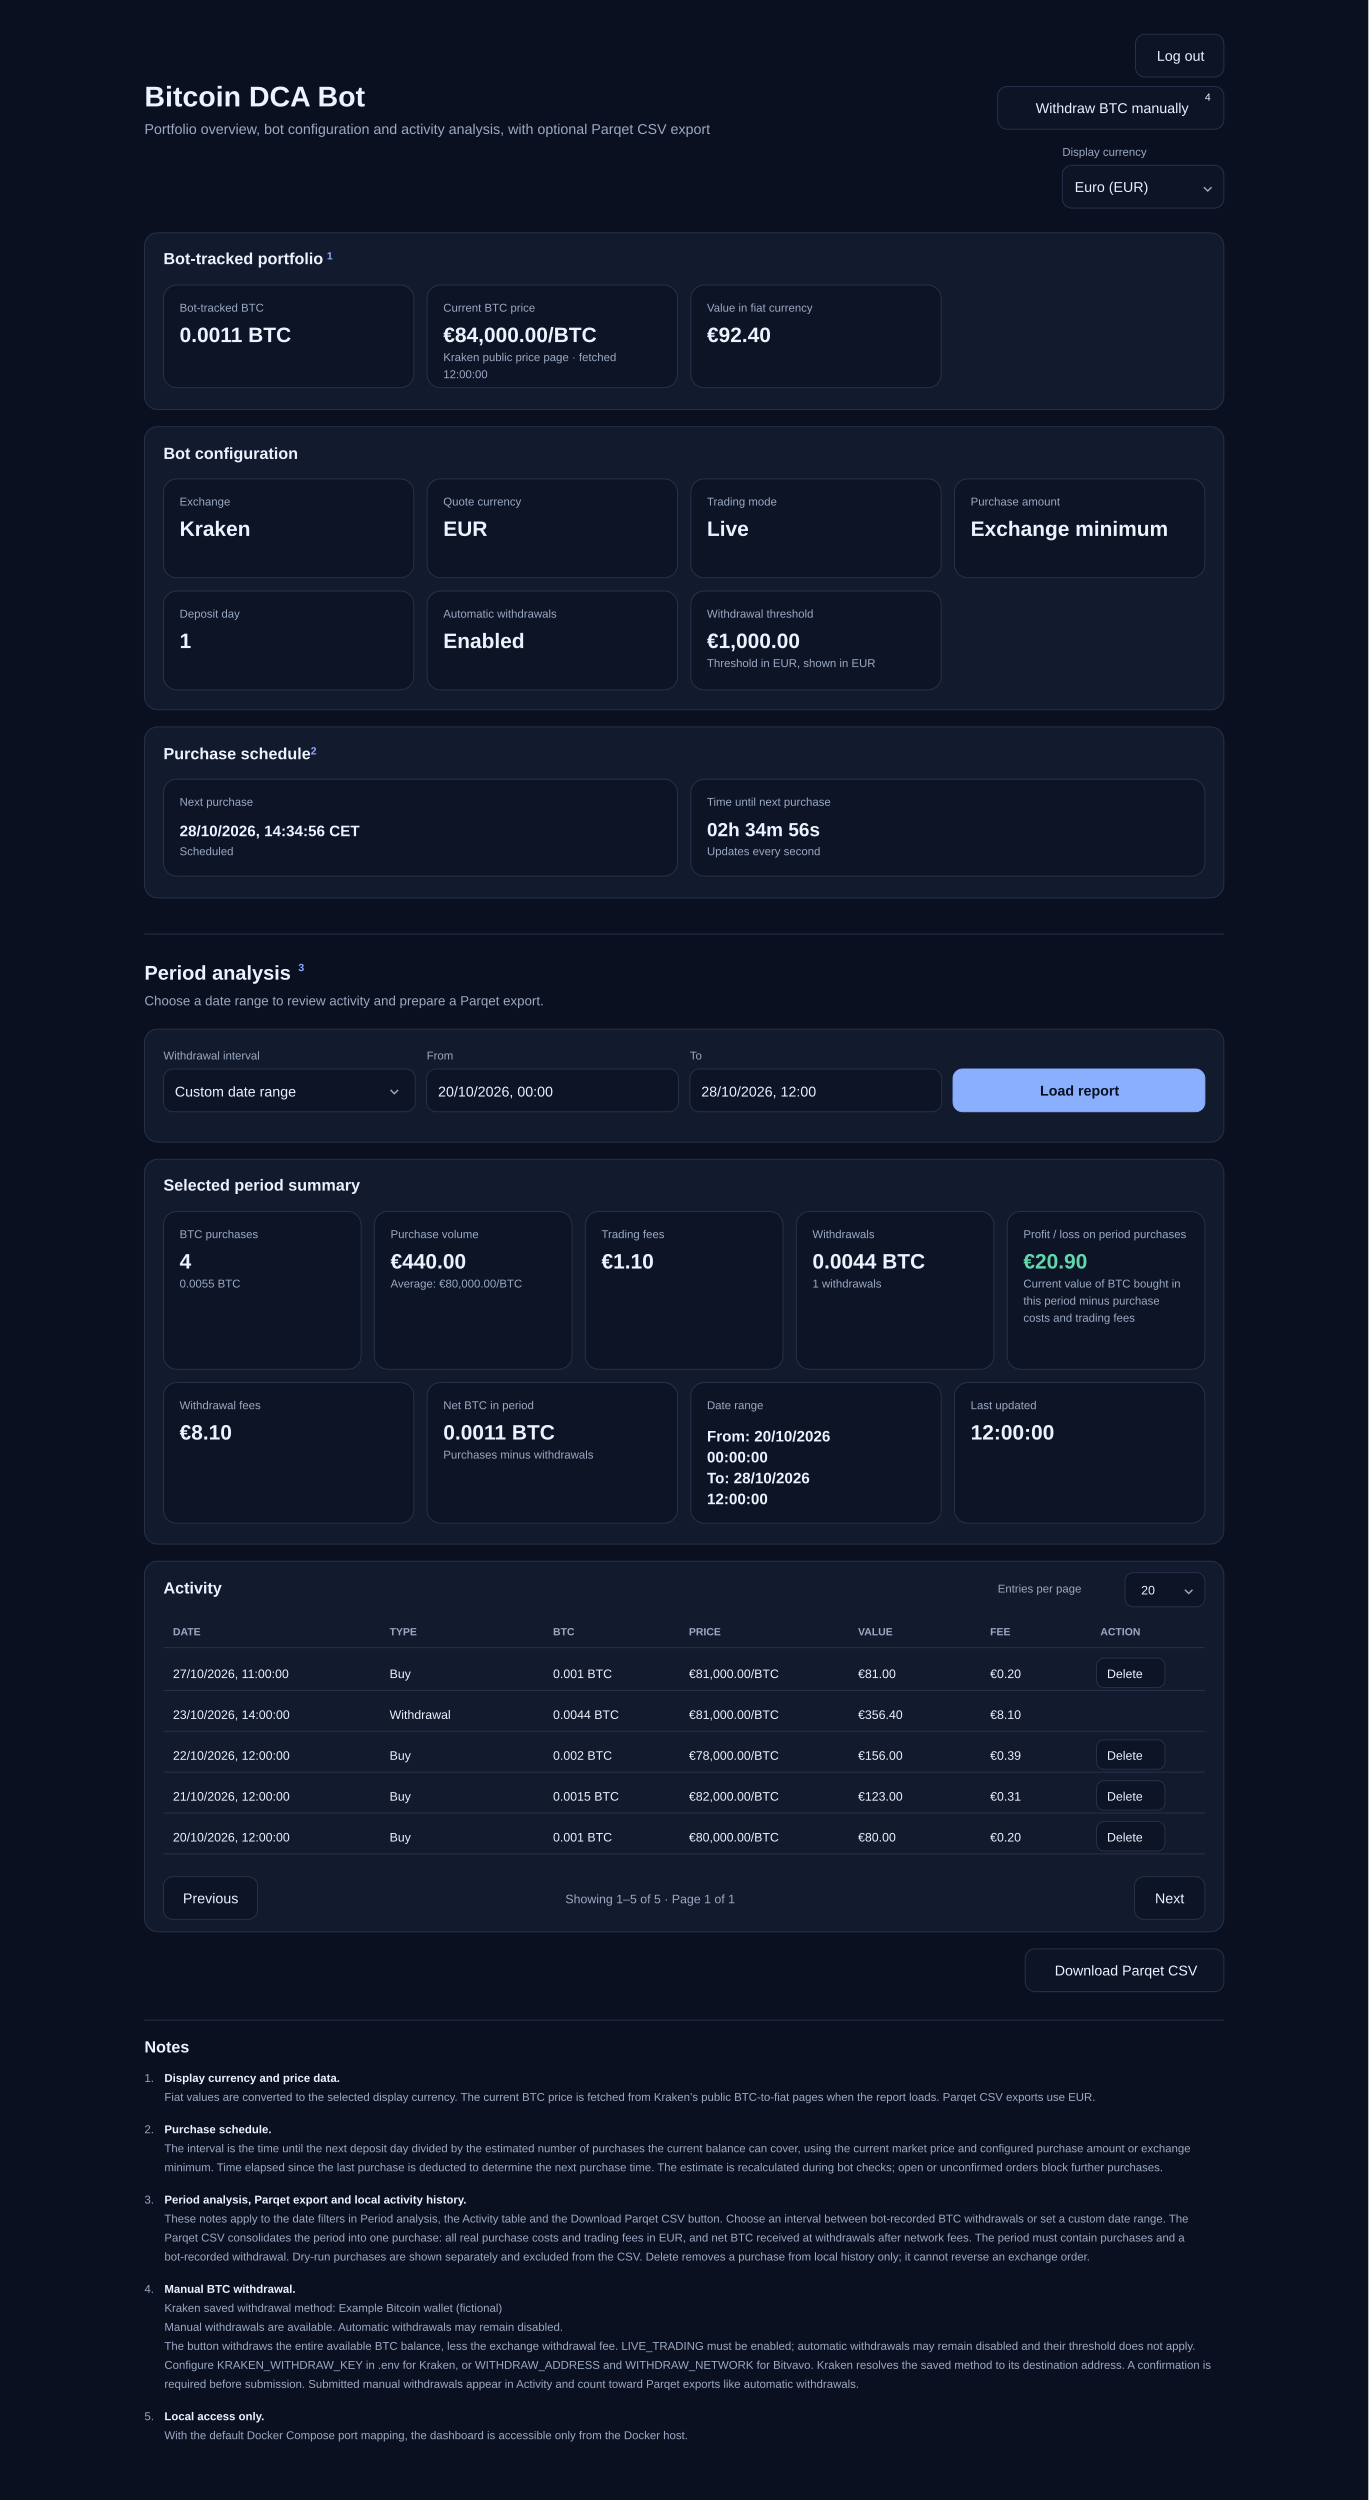
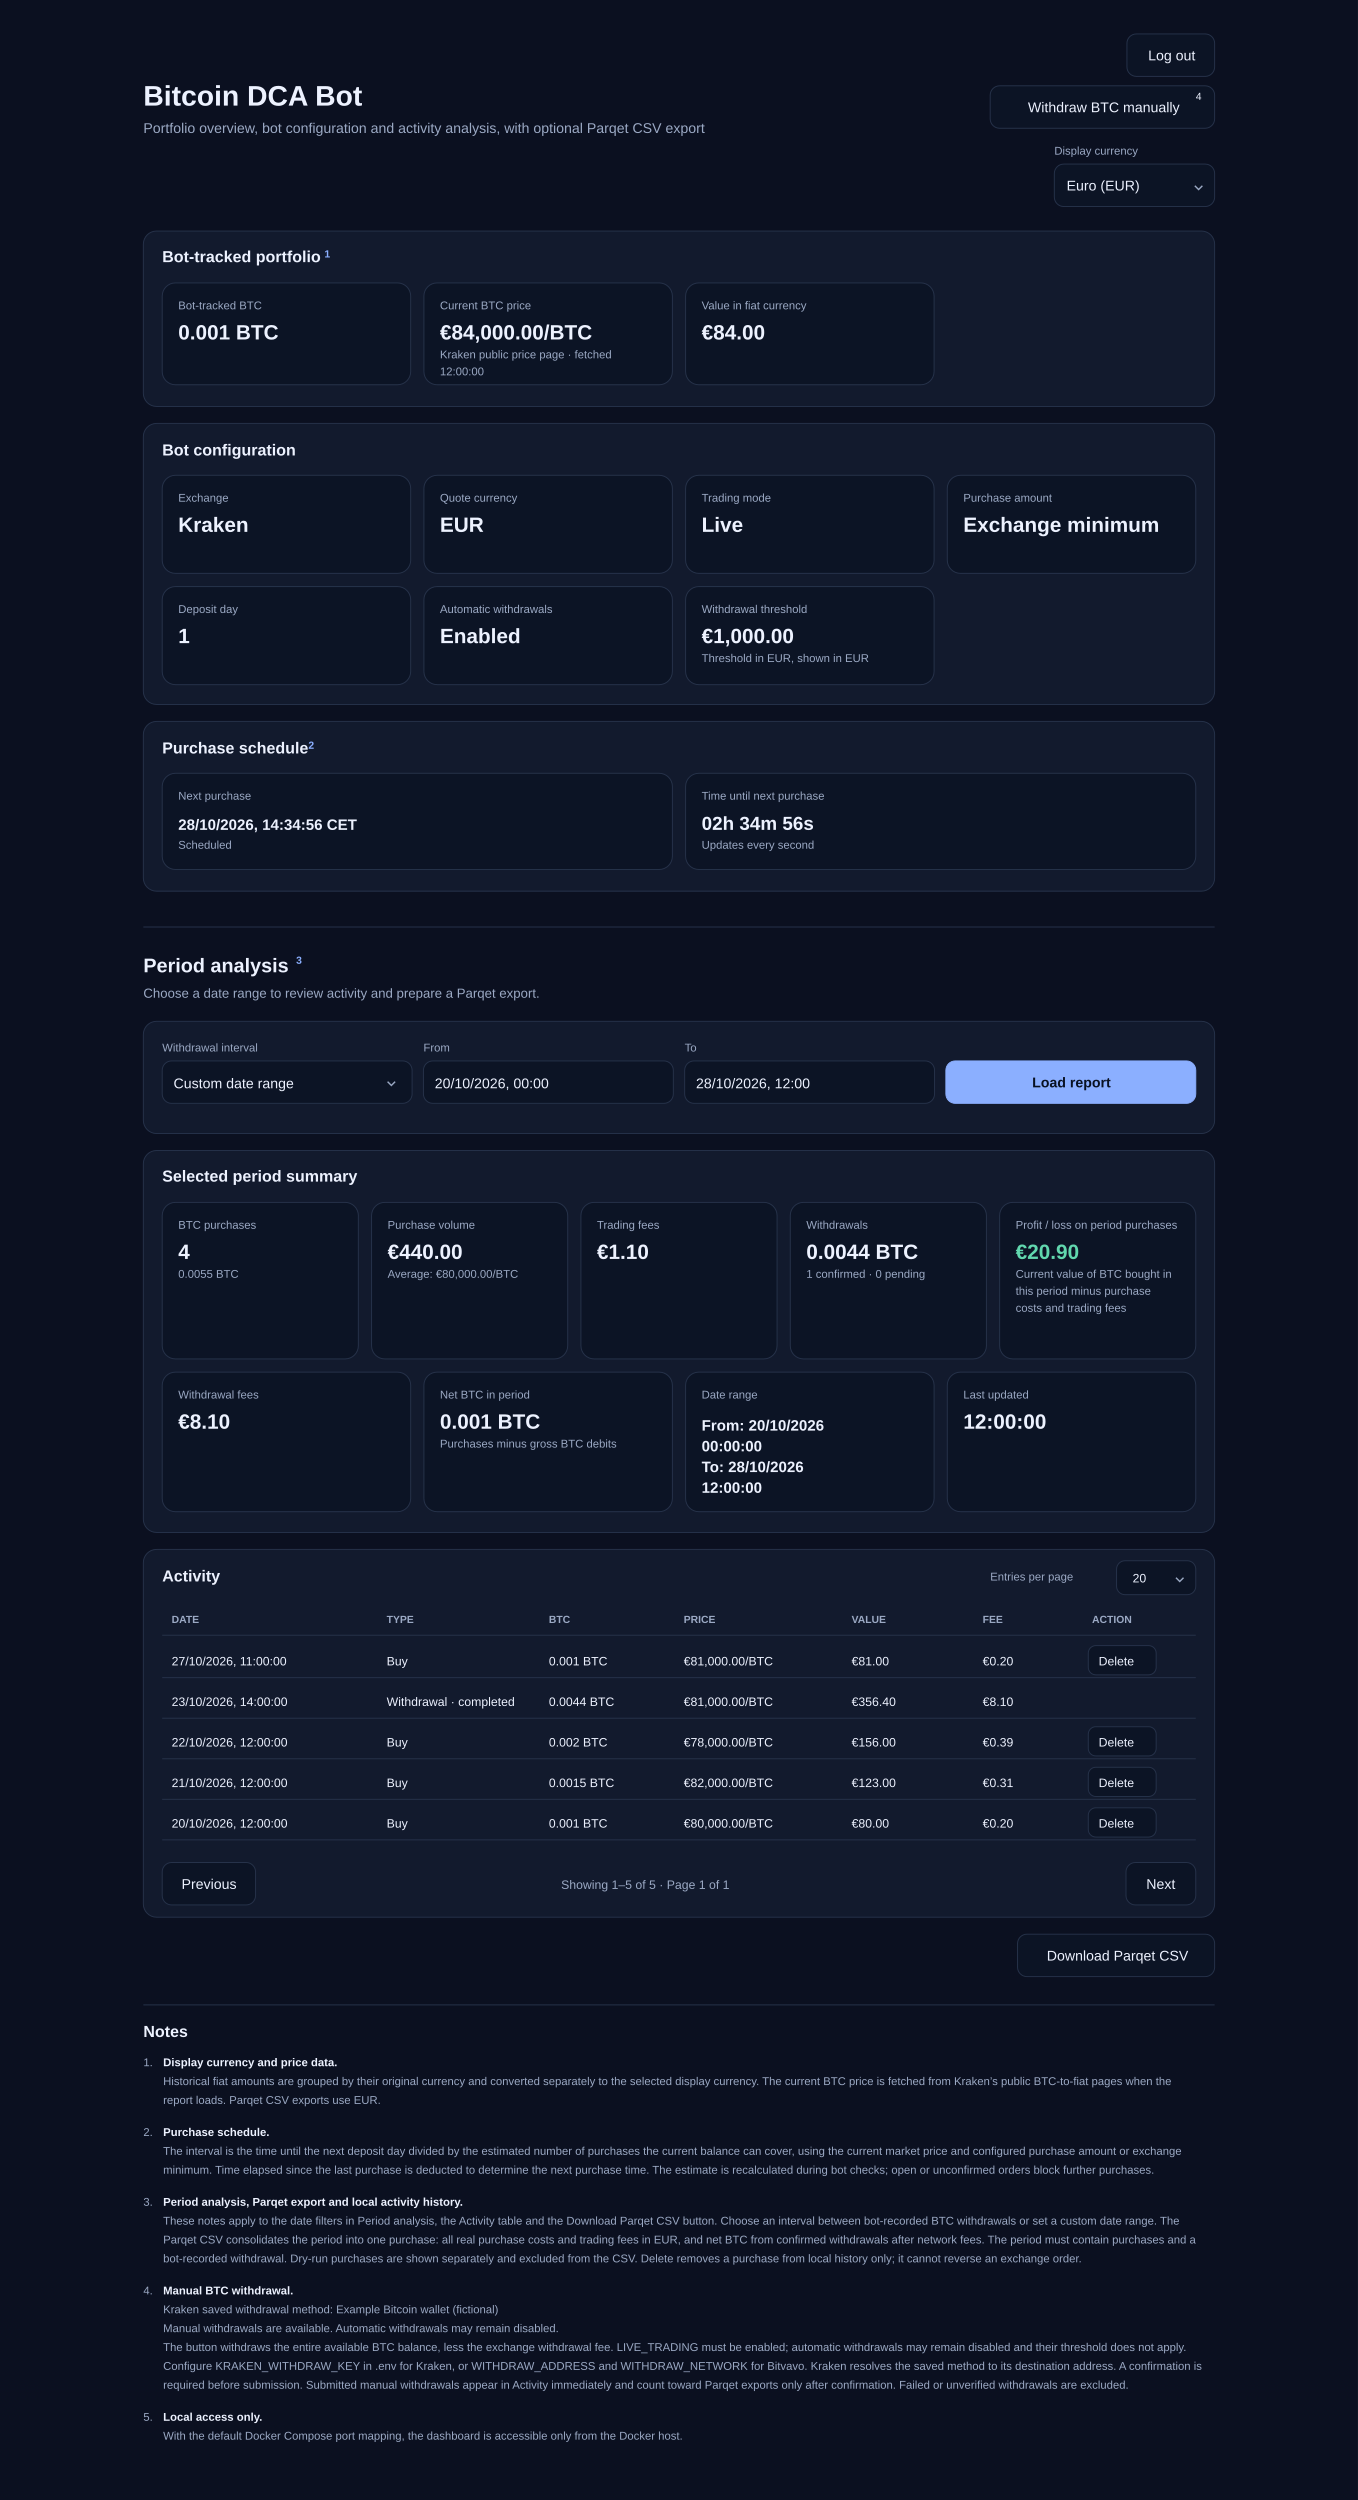
- <svg xmlns="http://www.w3.org/2000/svg" width="1440" height="2631" viewBox="0 0 1440 2631" role="img" aria-labelledby="title desc">
+ <svg xmlns="http://www.w3.org/2000/svg" width="1440" height="2651" viewBox="0 0 1440 2651" role="img" aria-labelledby="title desc">
  <style>text{font-family:Arial,Helvetica,sans-serif}</style>
-   <rect width="1440" height="2631" fill="#0b1020" />
+   <rect width="1440" height="2651" fill="#0b1020" />
  <text x="152" y="112" font-size="30" fill="#edf2ff" font-weight="700">Bitcoin DCA Bot</text>
  <text x="152" y="141" font-size="15" fill="#9ba9c4">Portfolio overview, bot configuration and activity analysis, with optional Parqet CSV export</text>
  <rect x="1195" y="36" width="93" height="45" rx="10" fill="#0c1425" stroke="#26324a" />
  <text x="1217.5" y="64" font-size="15" fill="#edf2ff">Log out</text>
  <rect x="1050" y="91" width="238" height="45" rx="10" fill="#0c1425" stroke="#26324a" />
  <text x="1090.0" y="119" font-size="15" fill="#edf2ff">Withdraw BTC manually</text>
  <text x="1268" y="106" font-size="11" fill="#edf2ff">4</text>
  <text x="1118" y="164" font-size="12" fill="#9ba9c4">Display currency</text>
  <rect x="1118" y="174" width="170" height="45" rx="10" fill="#0c1425" stroke="#26324a" />
  <text x="1131" y="202" font-size="15" fill="#edf2ff">Euro (EUR)</text>
  <path d="M1267 197l4 4 4-4" fill="none" stroke="#9ba9c4" stroke-width="1.5" />
  <rect x="152" y="245" width="1136" height="186" rx="14" fill="#121a2d" stroke="#26324a" />
  <text x="172" y="278" font-size="17" fill="#edf2ff" font-weight="700">Bot-tracked portfolio</text>
  <text x="344.0" y="273" font-size="11" fill="#8bafff" font-weight="700">1</text>
  <rect x="172.0" y="300" width="263.5" height="108" rx="14" fill="#0c1425" stroke="#26324a" />
  <text x="189.0" y="328" font-size="12" fill="#9ba9c4">Bot-tracked BTC</text>
-   <text x="189.0" y="360" font-size="22" fill="#edf2ff" font-weight="700">0.0011 BTC</text>
+   <text x="189.0" y="360" font-size="22" fill="#edf2ff" font-weight="700">0.001 BTC</text>
  <rect x="449.5" y="300" width="263.5" height="108" rx="14" fill="#0c1425" stroke="#26324a" />
  <text x="466.5" y="328" font-size="12" fill="#9ba9c4">Current BTC price</text>
  <text x="466.5" y="360" font-size="22" fill="#edf2ff" font-weight="700">€84,000.00/BTC</text>
  <text x="466.5" y="380" font-size="12" fill="#9ba9c4">Kraken public price page · fetched</text>
  <text x="466.5" y="398" font-size="12" fill="#9ba9c4">12:00:00</text>
  <rect x="727.0" y="300" width="263.5" height="108" rx="14" fill="#0c1425" stroke="#26324a" />
  <text x="744.0" y="328" font-size="12" fill="#9ba9c4">Value in fiat currency</text>
-   <text x="744.0" y="360" font-size="22" fill="#edf2ff" font-weight="700">€92.40</text>
+   <text x="744.0" y="360" font-size="22" fill="#edf2ff" font-weight="700">€84.00</text>
  <rect x="152" y="449" width="1136" height="298" rx="14" fill="#121a2d" stroke="#26324a" />
  <text x="172" y="483" font-size="17" fill="#edf2ff" font-weight="700">Bot configuration</text>
  <rect x="172.0" y="504" width="263.5" height="104" rx="14" fill="#0c1425" stroke="#26324a" />
  <text x="189.0" y="532" font-size="12" fill="#9ba9c4">Exchange</text>
  <text x="189.0" y="564" font-size="22" fill="#edf2ff" font-weight="700">Kraken</text>
  <rect x="449.5" y="504" width="263.5" height="104" rx="14" fill="#0c1425" stroke="#26324a" />
  <text x="466.5" y="532" font-size="12" fill="#9ba9c4">Quote currency</text>
  <text x="466.5" y="564" font-size="22" fill="#edf2ff" font-weight="700">EUR</text>
  <rect x="727.0" y="504" width="263.5" height="104" rx="14" fill="#0c1425" stroke="#26324a" />
  <text x="744.0" y="532" font-size="12" fill="#9ba9c4">Trading mode</text>
  <text x="744.0" y="564" font-size="22" fill="#edf2ff" font-weight="700">Live</text>
  <rect x="1004.5" y="504" width="263.5" height="104" rx="14" fill="#0c1425" stroke="#26324a" />
  <text x="1021.5" y="532" font-size="12" fill="#9ba9c4">Purchase amount</text>
  <text x="1021.5" y="564" font-size="22" fill="#edf2ff" font-weight="700">Exchange minimum</text>
  <rect x="172.0" y="622" width="263.5" height="104" rx="14" fill="#0c1425" stroke="#26324a" />
  <text x="189.0" y="650" font-size="12" fill="#9ba9c4">Deposit day</text>
  <text x="189.0" y="682" font-size="22" fill="#edf2ff" font-weight="700">1</text>
  <rect x="449.5" y="622" width="263.5" height="104" rx="14" fill="#0c1425" stroke="#26324a" />
  <text x="466.5" y="650" font-size="12" fill="#9ba9c4">Automatic withdrawals</text>
  <text x="466.5" y="682" font-size="22" fill="#edf2ff" font-weight="700">Enabled</text>
  <rect x="727.0" y="622" width="263.5" height="104" rx="14" fill="#0c1425" stroke="#26324a" />
  <text x="744.0" y="650" font-size="12" fill="#9ba9c4">Withdrawal threshold</text>
  <text x="744.0" y="682" font-size="22" fill="#edf2ff" font-weight="700">€1,000.00</text>
  <text x="744.0" y="702" font-size="12" fill="#9ba9c4">Threshold in EUR, shown in EUR</text>
  <rect x="152" y="765" width="1136" height="180" rx="14" fill="#121a2d" stroke="#26324a" />
  <text x="172" y="799" font-size="17" fill="#edf2ff" font-weight="700">Purchase schedule</text>
  <text x="327.0" y="794" font-size="11" fill="#8bafff" font-weight="700">2</text>
  <rect x="172.0" y="820" width="541.0" height="102" rx="14" fill="#0c1425" stroke="#26324a" />
  <text x="189.0" y="848" font-size="12" fill="#9ba9c4">Next purchase</text>
  <text x="189.0" y="880" font-size="16" fill="#edf2ff" font-weight="700">28/10/2026, 14:34:56 CET</text>
  <text x="189.0" y="900" font-size="12" fill="#9ba9c4">Scheduled</text>
  <rect x="727.0" y="820" width="541.0" height="102" rx="14" fill="#0c1425" stroke="#26324a" />
  <text x="744.0" y="848" font-size="12" fill="#9ba9c4">Time until next purchase</text>
  <text x="744.0" y="880" font-size="20" fill="#edf2ff" font-weight="700">02h 34m 56s</text>
  <text x="744.0" y="900" font-size="12" fill="#9ba9c4">Updates every second</text>
  <path d="M152 983H1288" stroke="#26324a" />
  <text x="152" y="1031" font-size="21" fill="#edf2ff" font-weight="700">Period analysis</text>
  <text x="314.0" y="1022" font-size="11" fill="#8bafff" font-weight="700">3</text>
  <text x="152" y="1058" font-size="14" fill="#9ba9c4">Choose a date range to review activity and prepare a Parqet export.</text>
  <rect x="152" y="1083" width="1136" height="119" rx="14" fill="#121a2d" stroke="#26324a" />
  <text x="172" y="1115" font-size="12" fill="#9ba9c4">Withdrawal interval</text>
  <rect x="172" y="1125" width="265" height="45" rx="10" fill="#0c1425" stroke="#26324a" />
  <text x="184" y="1154" font-size="15" fill="#edf2ff">Custom date range</text>
  <text x="449" y="1115" font-size="12" fill="#9ba9c4">From</text>
  <rect x="449" y="1125" width="265" height="45" rx="10" fill="#0c1425" stroke="#26324a" />
  <text x="461" y="1154" font-size="15" fill="#edf2ff">20/10/2026, 00:00</text>
  <text x="726" y="1115" font-size="12" fill="#9ba9c4">To</text>
  <rect x="726" y="1125" width="265" height="45" rx="10" fill="#0c1425" stroke="#26324a" />
  <text x="738" y="1154" font-size="15" fill="#edf2ff">28/10/2026, 12:00</text>
  <path d="M411 1147l4 4 4-4" fill="none" stroke="#9ba9c4" stroke-width="1.5" />
  <rect x="1003" y="1125" width="265" height="45" rx="10" fill="#8bafff" stroke="#8bafff" />
  <text x="1094.5" y="1153" font-size="15" fill="#081122" font-weight="700">Load report</text>
  <rect x="152" y="1220" width="1136" height="405" rx="14" fill="#121a2d" stroke="#26324a" />
  <text x="172" y="1253" font-size="17" fill="#edf2ff" font-weight="700">Selected period summary</text>
  <rect x="172.0" y="1275" width="208.0" height="166" rx="14" fill="#0c1425" stroke="#26324a" />
  <text x="189.0" y="1303" font-size="12" fill="#9ba9c4">BTC purchases</text>
  <text x="189.0" y="1335" font-size="22" fill="#edf2ff" font-weight="700">4</text>
  <text x="189.0" y="1355" font-size="12" fill="#9ba9c4">0.0055 BTC</text>
  <rect x="394.0" y="1275" width="208.0" height="166" rx="14" fill="#0c1425" stroke="#26324a" />
  <text x="411.0" y="1303" font-size="12" fill="#9ba9c4">Purchase volume</text>
  <text x="411.0" y="1335" font-size="22" fill="#edf2ff" font-weight="700">€440.00</text>
  <text x="411.0" y="1355" font-size="12" fill="#9ba9c4">Average: €80,000.00/BTC</text>
  <rect x="616.0" y="1275" width="208.0" height="166" rx="14" fill="#0c1425" stroke="#26324a" />
  <text x="633.0" y="1303" font-size="12" fill="#9ba9c4">Trading fees</text>
  <text x="633.0" y="1335" font-size="22" fill="#edf2ff" font-weight="700">€1.10</text>
  <rect x="838.0" y="1275" width="208.0" height="166" rx="14" fill="#0c1425" stroke="#26324a" />
  <text x="855.0" y="1303" font-size="12" fill="#9ba9c4">Withdrawals</text>
  <text x="855.0" y="1335" font-size="22" fill="#edf2ff" font-weight="700">0.0044 BTC</text>
-   <text x="855.0" y="1355" font-size="12" fill="#9ba9c4">1 withdrawals</text>
+   <text x="855.0" y="1355" font-size="12" fill="#9ba9c4">1 confirmed · 0 pending</text>
  <rect x="1060.0" y="1275" width="208.0" height="166" rx="14" fill="#0c1425" stroke="#26324a" />
  <text x="1077.0" y="1303" font-size="12" fill="#9ba9c4">Profit / loss on period purchases</text>
  <text x="1077.0" y="1335" font-size="22" fill="#61d7ae" font-weight="700">€20.90</text>
  <text x="1077.0" y="1355" font-size="12" fill="#9ba9c4">Current value of BTC bought in</text>
  <text x="1077.0" y="1373" font-size="12" fill="#9ba9c4">this period minus purchase</text>
  <text x="1077.0" y="1391" font-size="12" fill="#9ba9c4">costs and trading fees</text>
  <rect x="172.0" y="1455" width="263.5" height="148" rx="14" fill="#0c1425" stroke="#26324a" />
  <text x="189.0" y="1483" font-size="12" fill="#9ba9c4">Withdrawal fees</text>
  <text x="189.0" y="1515" font-size="22" fill="#edf2ff" font-weight="700">€8.10</text>
  <rect x="449.5" y="1455" width="263.5" height="148" rx="14" fill="#0c1425" stroke="#26324a" />
  <text x="466.5" y="1483" font-size="12" fill="#9ba9c4">Net BTC in period</text>
-   <text x="466.5" y="1515" font-size="22" fill="#edf2ff" font-weight="700">0.0011 BTC</text>
-   <text x="466.5" y="1535" font-size="12" fill="#9ba9c4">Purchases minus withdrawals</text>
+   <text x="466.5" y="1515" font-size="22" fill="#edf2ff" font-weight="700">0.001 BTC</text>
+   <text x="466.5" y="1535" font-size="12" fill="#9ba9c4">Purchases minus gross BTC debits</text>
  <rect x="727.0" y="1455" width="263.5" height="148" rx="14" fill="#0c1425" stroke="#26324a" />
  <text x="744.0" y="1483" font-size="12" fill="#9ba9c4">Date range</text>
  <text x="744.0" y="1517" font-size="16" fill="#edf2ff" font-weight="700">From: 20/10/2026</text>
  <text x="744.0" y="1539" font-size="16" fill="#edf2ff" font-weight="700">00:00:00</text>
  <text x="744.0" y="1561" font-size="16" fill="#edf2ff" font-weight="700">To: 28/10/2026</text>
  <text x="744.0" y="1583" font-size="16" fill="#edf2ff" font-weight="700">12:00:00</text>
  <rect x="1004.5" y="1455" width="263.5" height="148" rx="14" fill="#0c1425" stroke="#26324a" />
  <text x="1021.5" y="1483" font-size="12" fill="#9ba9c4">Last updated</text>
  <text x="1021.5" y="1515" font-size="22" fill="#edf2ff" font-weight="700">12:00:00</text>
  <rect x="152" y="1643" width="1136" height="390" rx="14" fill="#121a2d" stroke="#26324a" />
  <text x="172" y="1677" font-size="17" fill="#edf2ff" font-weight="700">Activity</text>
  <text x="1050" y="1676" font-size="12" fill="#9ba9c4">Entries per page</text>
  <rect x="1184" y="1655" width="84" height="36" rx="9" fill="#0c1425" stroke="#26324a" />
  <text x="1201" y="1678" font-size="13" fill="#edf2ff">20</text>
  <path d="M1247 1673l4 4 4-4" fill="none" stroke="#9ba9c4" stroke-width="1.5" />
  <text x="182" y="1721" font-size="11" fill="#9ba9c4" font-weight="700">DATE</text>
  <text x="410" y="1721" font-size="11" fill="#9ba9c4" font-weight="700">TYPE</text>
  <text x="582" y="1721" font-size="11" fill="#9ba9c4" font-weight="700">BTC</text>
  <text x="725" y="1721" font-size="11" fill="#9ba9c4" font-weight="700">PRICE</text>
  <text x="903" y="1721" font-size="11" fill="#9ba9c4" font-weight="700">VALUE</text>
  <text x="1042" y="1721" font-size="11" fill="#9ba9c4" font-weight="700">FEE</text>
  <text x="1158" y="1721" font-size="11" fill="#9ba9c4" font-weight="700">ACTION</text>
  <path d="M172 1734H1268" stroke="#26324a" />
  <text x="182" y="1766" font-size="13" fill="#edf2ff">27/10/2026, 11:00:00</text>
  <text x="410" y="1766" font-size="13" fill="#edf2ff">Buy</text>
  <text x="582" y="1766" font-size="13" fill="#edf2ff">0.001 BTC</text>
  <text x="725" y="1766" font-size="13" fill="#edf2ff">€81,000.00/BTC</text>
  <text x="903" y="1766" font-size="13" fill="#edf2ff">€81.00</text>
  <text x="1042" y="1766" font-size="13" fill="#edf2ff">€0.20</text>
  <rect x="1154" y="1745" width="72" height="31" rx="8" fill="#0c1425" stroke="#26324a" />
  <text x="1165" y="1766" font-size="13" fill="#edf2ff">Delete</text>
  <path d="M172 1779H1268" stroke="#26324a" />
  <text x="182" y="1809" font-size="13" fill="#edf2ff">23/10/2026, 14:00:00</text>
-   <text x="410" y="1809" font-size="13" fill="#edf2ff">Withdrawal</text>
+   <text x="410" y="1809" font-size="13" fill="#edf2ff">Withdrawal · completed</text>
  <text x="582" y="1809" font-size="13" fill="#edf2ff">0.0044 BTC</text>
  <text x="725" y="1809" font-size="13" fill="#edf2ff">€81,000.00/BTC</text>
  <text x="903" y="1809" font-size="13" fill="#edf2ff">€356.40</text>
  <text x="1042" y="1809" font-size="13" fill="#edf2ff">€8.10</text>
  <text x="1158" y="1809" font-size="13" fill="#edf2ff" />
  <path d="M172 1822H1268" stroke="#26324a" />
  <text x="182" y="1852" font-size="13" fill="#edf2ff">22/10/2026, 12:00:00</text>
  <text x="410" y="1852" font-size="13" fill="#edf2ff">Buy</text>
  <text x="582" y="1852" font-size="13" fill="#edf2ff">0.002 BTC</text>
  <text x="725" y="1852" font-size="13" fill="#edf2ff">€78,000.00/BTC</text>
  <text x="903" y="1852" font-size="13" fill="#edf2ff">€156.00</text>
  <text x="1042" y="1852" font-size="13" fill="#edf2ff">€0.39</text>
  <rect x="1154" y="1831" width="72" height="31" rx="8" fill="#0c1425" stroke="#26324a" />
  <text x="1165" y="1852" font-size="13" fill="#edf2ff">Delete</text>
  <path d="M172 1865H1268" stroke="#26324a" />
  <text x="182" y="1895" font-size="13" fill="#edf2ff">21/10/2026, 12:00:00</text>
  <text x="410" y="1895" font-size="13" fill="#edf2ff">Buy</text>
  <text x="582" y="1895" font-size="13" fill="#edf2ff">0.0015 BTC</text>
  <text x="725" y="1895" font-size="13" fill="#edf2ff">€82,000.00/BTC</text>
  <text x="903" y="1895" font-size="13" fill="#edf2ff">€123.00</text>
  <text x="1042" y="1895" font-size="13" fill="#edf2ff">€0.31</text>
  <rect x="1154" y="1874" width="72" height="31" rx="8" fill="#0c1425" stroke="#26324a" />
  <text x="1165" y="1895" font-size="13" fill="#edf2ff">Delete</text>
  <path d="M172 1908H1268" stroke="#26324a" />
  <text x="182" y="1938" font-size="13" fill="#edf2ff">20/10/2026, 12:00:00</text>
  <text x="410" y="1938" font-size="13" fill="#edf2ff">Buy</text>
  <text x="582" y="1938" font-size="13" fill="#edf2ff">0.001 BTC</text>
  <text x="725" y="1938" font-size="13" fill="#edf2ff">€80,000.00/BTC</text>
  <text x="903" y="1938" font-size="13" fill="#edf2ff">€80.00</text>
  <text x="1042" y="1938" font-size="13" fill="#edf2ff">€0.20</text>
  <rect x="1154" y="1917" width="72" height="31" rx="8" fill="#0c1425" stroke="#26324a" />
  <text x="1165" y="1938" font-size="13" fill="#edf2ff">Delete</text>
  <path d="M172 1951H1268" stroke="#26324a" />
  <rect x="172" y="1975" width="99" height="45" rx="10" fill="#0c1425" stroke="#26324a" />
  <text x="192.5" y="2003" font-size="15" fill="#edf2ff">Previous</text>
  <text x="595.0" y="2003" font-size="13" fill="#9ba9c4">Showing 1–5 of 5 · Page 1 of 1</text>
  <rect x="1194" y="1975" width="74" height="45" rx="10" fill="#0c1425" stroke="#26324a" />
  <text x="1215.5" y="2003" font-size="15" fill="#edf2ff">Next</text>
  <rect x="1079" y="2051" width="209" height="45" rx="10" fill="#0c1425" stroke="#26324a" />
  <text x="1110.0" y="2079" font-size="15" fill="#edf2ff">Download Parqet CSV</text>
  <path d="M152 2126H1288" stroke="#26324a" />
  <text x="152" y="2160" font-size="17" fill="#edf2ff" font-weight="700">Notes</text>
  <text x="152" y="2191" font-size="12" fill="#9ba9c4">1.</text>
  <text x="173" y="2191" font-size="12" fill="#edf2ff" font-weight="700">Display currency and price data.</text>
-   <text x="173" y="2211" font-size="12" fill="#9ba9c4">Fiat values are converted to the selected display currency. The current BTC price is fetched from Kraken’s public BTC-to-fiat pages when the report loads. Parqet CSV exports use EUR.</text>
-   <text x="152" y="2245" font-size="12" fill="#9ba9c4">2.</text>
-   <text x="173" y="2245" font-size="12" fill="#edf2ff" font-weight="700">Purchase schedule.</text>
-   <text x="173" y="2265" font-size="12" fill="#9ba9c4">The interval is the time until the next deposit day divided by the estimated number of purchases the current balance can cover, using the current market price and configured purchase amount or exchange</text>
-   <text x="173" y="2285" font-size="12" fill="#9ba9c4">minimum. Time elapsed since the last purchase is deducted to determine the next purchase time. The estimate is recalculated during bot checks; open or unconfirmed orders block further purchases.</text>
-   <text x="152" y="2319" font-size="12" fill="#9ba9c4">3.</text>
-   <text x="173" y="2319" font-size="12" fill="#edf2ff" font-weight="700">Period analysis, Parqet export and local activity history.</text>
-   <text x="173" y="2339" font-size="12" fill="#9ba9c4">These notes apply to the date filters in Period analysis, the Activity table and the Download Parqet CSV button. Choose an interval between bot-recorded BTC withdrawals or set a custom date range. The</text>
-   <text x="173" y="2359" font-size="12" fill="#9ba9c4">Parqet CSV consolidates the period into one purchase: all real purchase costs and trading fees in EUR, and net BTC received at withdrawals after network fees. The period must contain purchases and a</text>
-   <text x="173" y="2379" font-size="12" fill="#9ba9c4">bot-recorded withdrawal. Dry-run purchases are shown separately and excluded from the CSV. Delete removes a purchase from local history only; it cannot reverse an exchange order.</text>
-   <text x="152" y="2413" font-size="12" fill="#9ba9c4">4.</text>
-   <text x="173" y="2413" font-size="12" fill="#edf2ff" font-weight="700">Manual BTC withdrawal.</text>
-   <text x="173" y="2433" font-size="12" fill="#9ba9c4">Kraken saved withdrawal method: Example Bitcoin wallet (fictional)</text>
-   <text x="173" y="2453" font-size="12" fill="#9ba9c4">Manual withdrawals are available. Automatic withdrawals may remain disabled.</text>
-   <text x="173" y="2473" font-size="12" fill="#9ba9c4">The button withdraws the entire available BTC balance, less the exchange withdrawal fee. LIVE_TRADING must be enabled; automatic withdrawals may remain disabled and their threshold does not apply.</text>
-   <text x="173" y="2493" font-size="12" fill="#9ba9c4">Configure KRAKEN_WITHDRAW_KEY in .env for Kraken, or WITHDRAW_ADDRESS and WITHDRAW_NETWORK for Bitvavo. Kraken resolves the saved method to its destination address. A confirmation is</text>
-   <text x="173" y="2513" font-size="12" fill="#9ba9c4">required before submission. Submitted manual withdrawals appear in Activity and count toward Parqet exports like automatic withdrawals.</text>
-   <text x="152" y="2547" font-size="12" fill="#9ba9c4">5.</text>
-   <text x="173" y="2547" font-size="12" fill="#edf2ff" font-weight="700">Local access only.</text>
-   <text x="173" y="2567" font-size="12" fill="#9ba9c4">With the default Docker Compose port mapping, the dashboard is accessible only from the Docker host.</text>
+   <text x="173" y="2211" font-size="12" fill="#9ba9c4">Historical fiat amounts are grouped by their original currency and converted separately to the selected display currency. The current BTC price is fetched from Kraken’s public BTC-to-fiat pages when the</text>
+   <text x="173" y="2231" font-size="12" fill="#9ba9c4">report loads. Parqet CSV exports use EUR.</text>
+   <text x="152" y="2265" font-size="12" fill="#9ba9c4">2.</text>
+   <text x="173" y="2265" font-size="12" fill="#edf2ff" font-weight="700">Purchase schedule.</text>
+   <text x="173" y="2285" font-size="12" fill="#9ba9c4">The interval is the time until the next deposit day divided by the estimated number of purchases the current balance can cover, using the current market price and configured purchase amount or exchange</text>
+   <text x="173" y="2305" font-size="12" fill="#9ba9c4">minimum. Time elapsed since the last purchase is deducted to determine the next purchase time. The estimate is recalculated during bot checks; open or unconfirmed orders block further purchases.</text>
+   <text x="152" y="2339" font-size="12" fill="#9ba9c4">3.</text>
+   <text x="173" y="2339" font-size="12" fill="#edf2ff" font-weight="700">Period analysis, Parqet export and local activity history.</text>
+   <text x="173" y="2359" font-size="12" fill="#9ba9c4">These notes apply to the date filters in Period analysis, the Activity table and the Download Parqet CSV button. Choose an interval between bot-recorded BTC withdrawals or set a custom date range. The</text>
+   <text x="173" y="2379" font-size="12" fill="#9ba9c4">Parqet CSV consolidates the period into one purchase: all real purchase costs and trading fees in EUR, and net BTC from confirmed withdrawals after network fees. The period must contain purchases and a</text>
+   <text x="173" y="2399" font-size="12" fill="#9ba9c4">bot-recorded withdrawal. Dry-run purchases are shown separately and excluded from the CSV. Delete removes a purchase from local history only; it cannot reverse an exchange order.</text>
+   <text x="152" y="2433" font-size="12" fill="#9ba9c4">4.</text>
+   <text x="173" y="2433" font-size="12" fill="#edf2ff" font-weight="700">Manual BTC withdrawal.</text>
+   <text x="173" y="2453" font-size="12" fill="#9ba9c4">Kraken saved withdrawal method: Example Bitcoin wallet (fictional)</text>
+   <text x="173" y="2473" font-size="12" fill="#9ba9c4">Manual withdrawals are available. Automatic withdrawals may remain disabled.</text>
+   <text x="173" y="2493" font-size="12" fill="#9ba9c4">The button withdraws the entire available BTC balance, less the exchange withdrawal fee. LIVE_TRADING must be enabled; automatic withdrawals may remain disabled and their threshold does not apply.</text>
+   <text x="173" y="2513" font-size="12" fill="#9ba9c4">Configure KRAKEN_WITHDRAW_KEY in .env for Kraken, or WITHDRAW_ADDRESS and WITHDRAW_NETWORK for Bitvavo. Kraken resolves the saved method to its destination address. A confirmation is</text>
+   <text x="173" y="2533" font-size="12" fill="#9ba9c4">required before submission. Submitted manual withdrawals appear in Activity immediately and count toward Parqet exports only after confirmation. Failed or unverified withdrawals are excluded.</text>
+   <text x="152" y="2567" font-size="12" fill="#9ba9c4">5.</text>
+   <text x="173" y="2567" font-size="12" fill="#edf2ff" font-weight="700">Local access only.</text>
+   <text x="173" y="2587" font-size="12" fill="#9ba9c4">With the default Docker Compose port mapping, the dashboard is accessible only from the Docker host.</text>
</svg>
